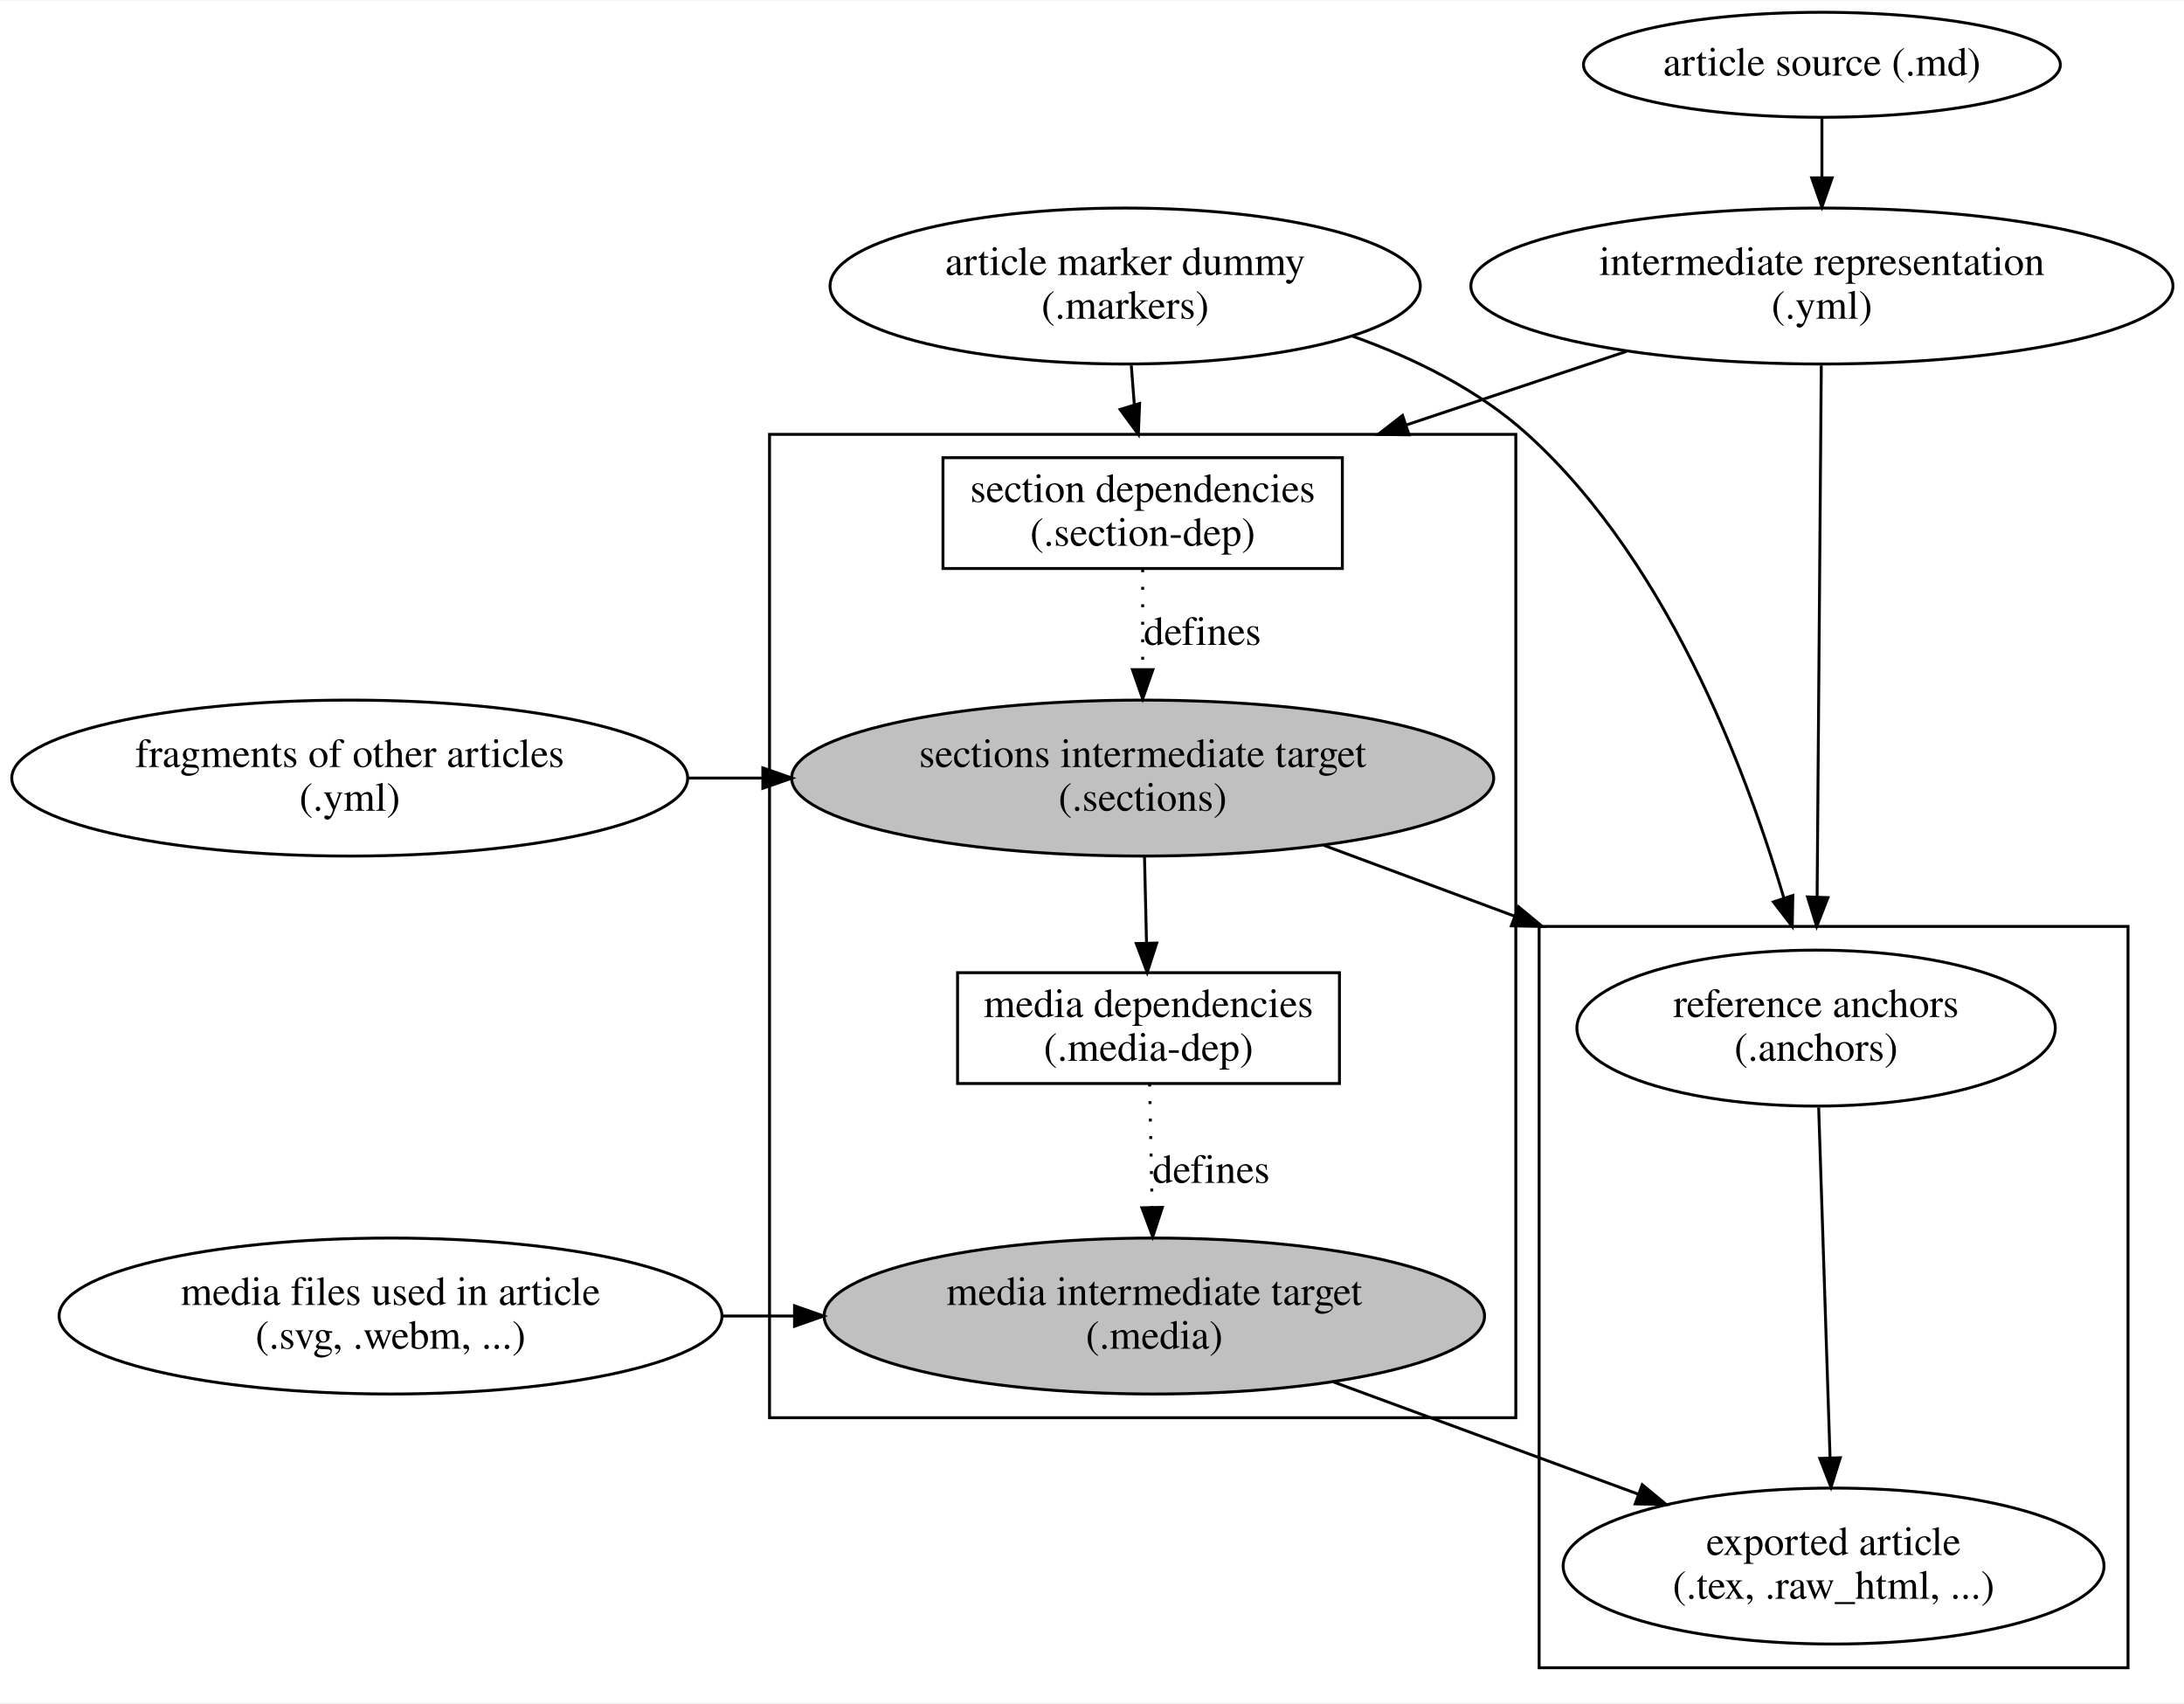
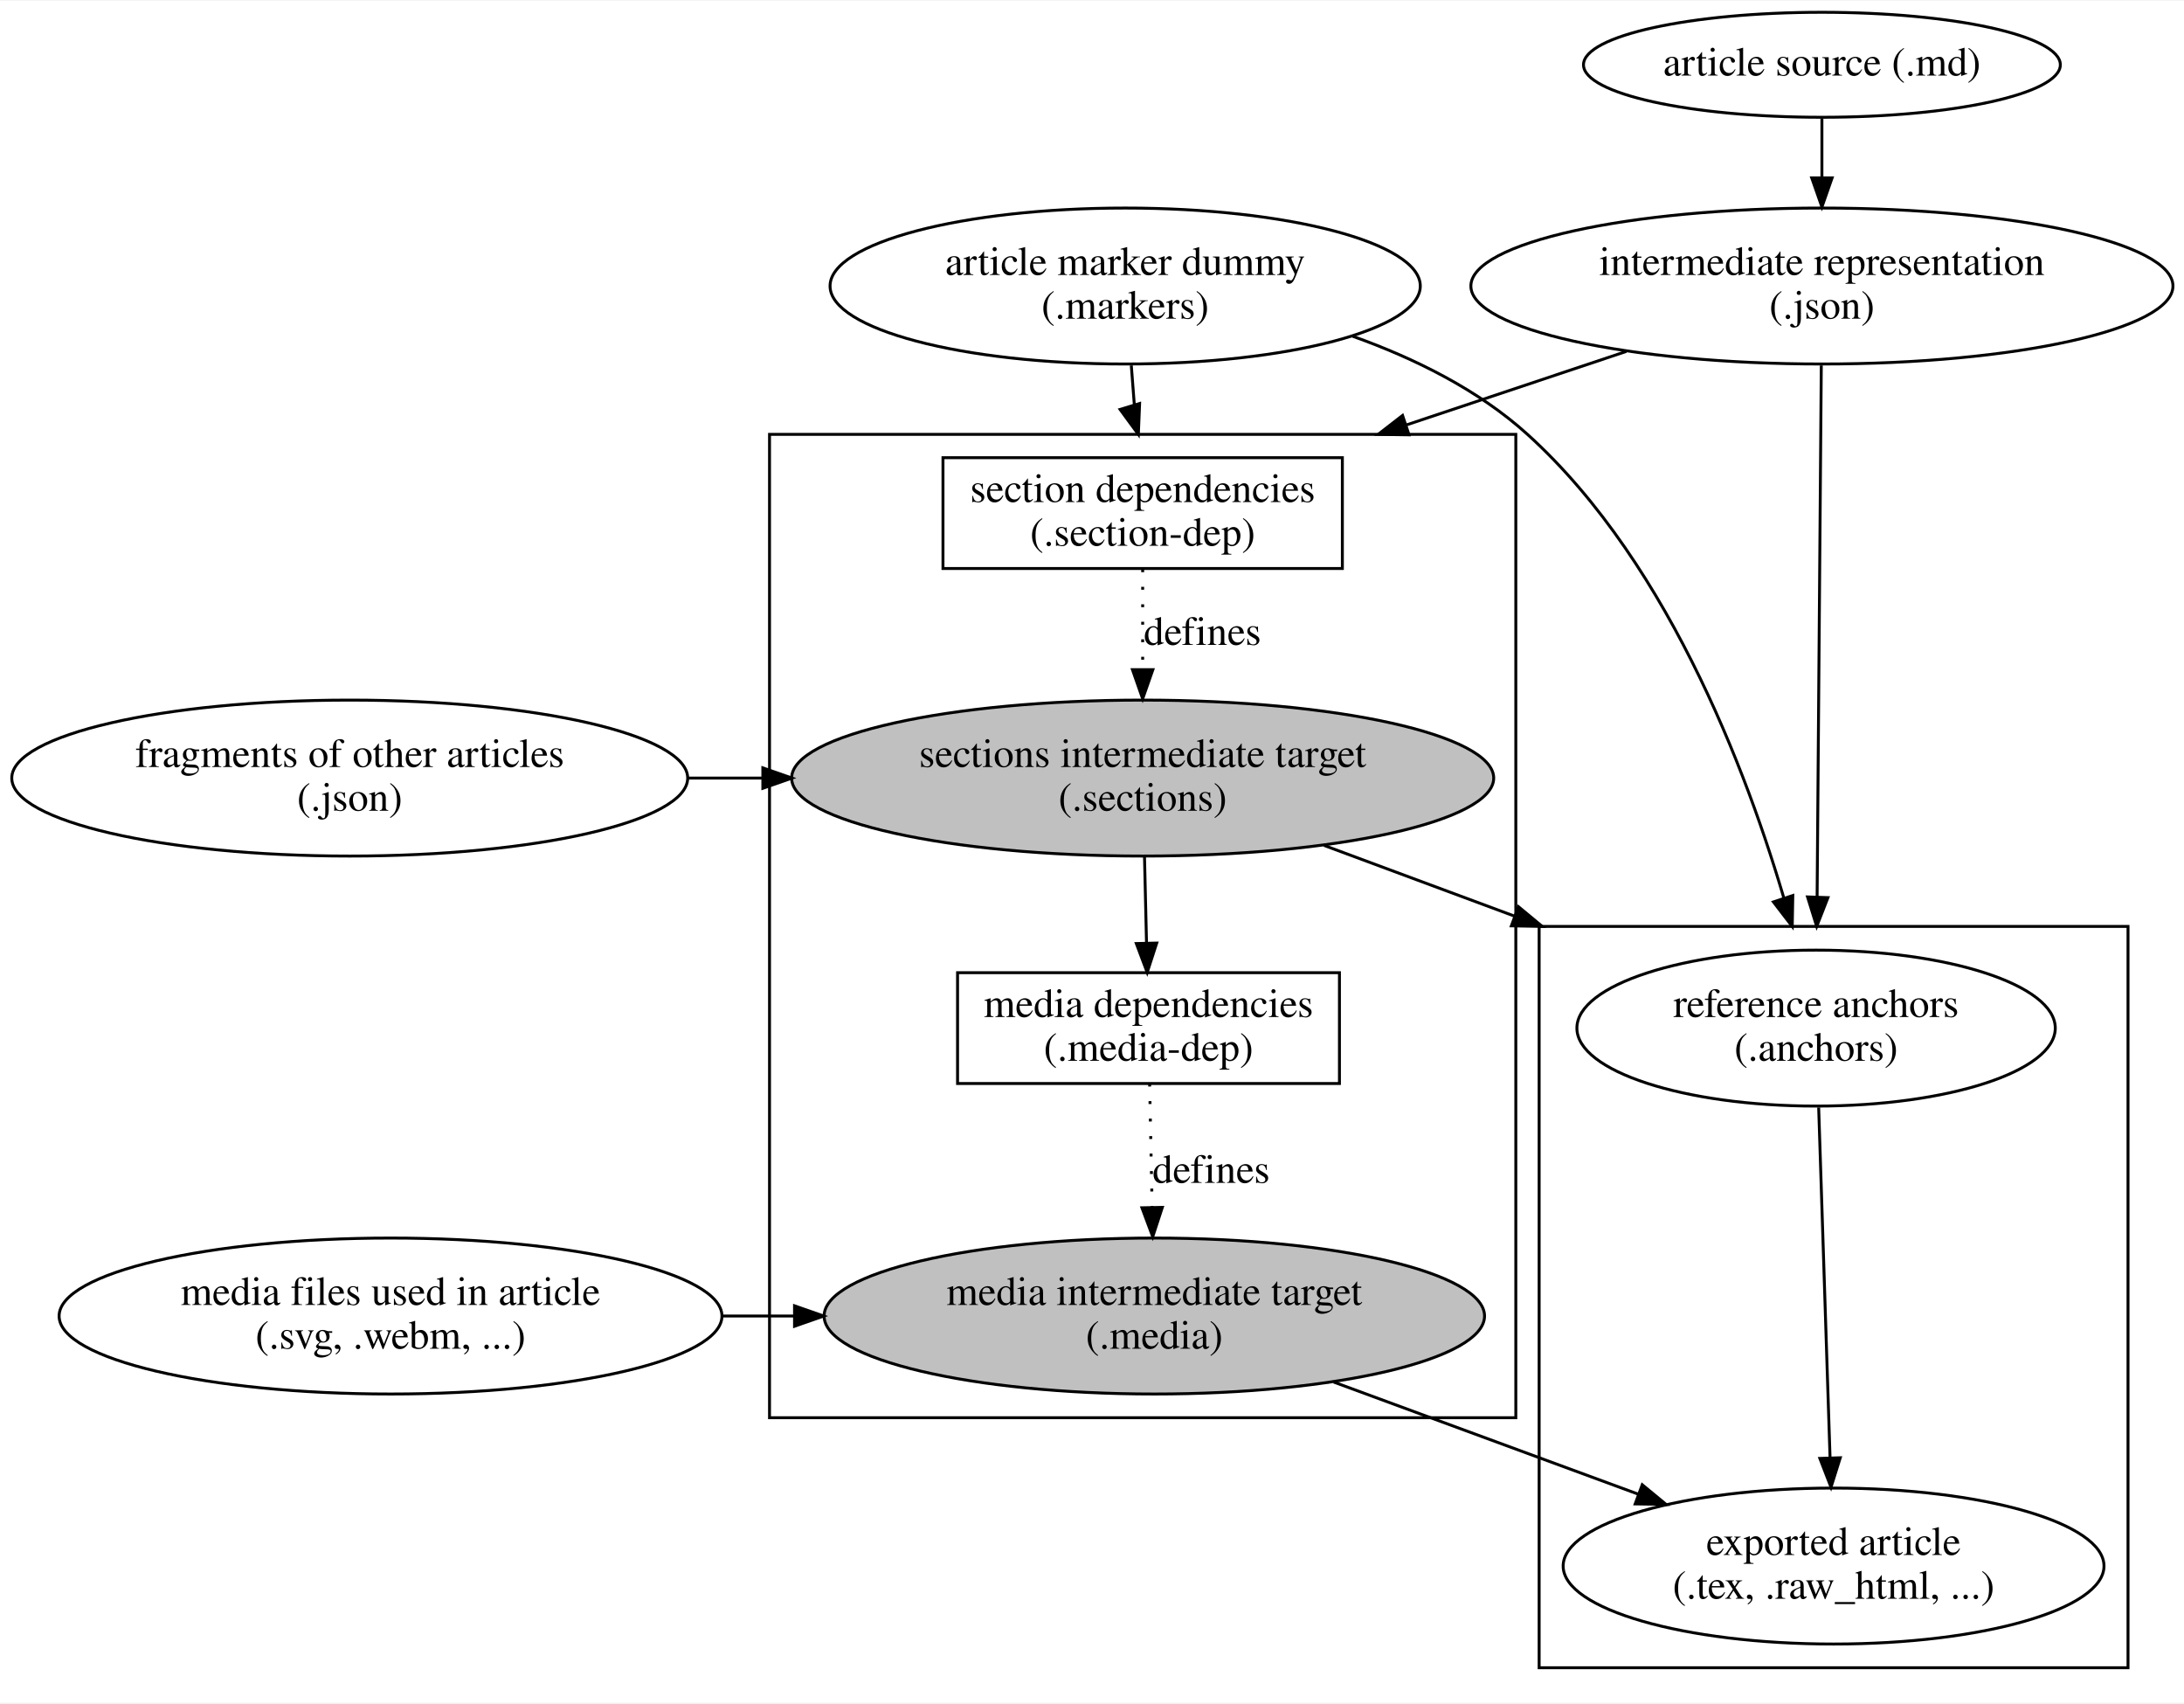
<svg xmlns="http://www.w3.org/2000/svg" width="749pt" height="584pt" viewBox="0.00 0.00 749.17 583.70">
  <g id="graph0" class="graph" transform="scale(1 1) rotate(0) translate(4 579.7006)">
    <polygon fill="#ffffff" stroke="transparent" points="-4,4 -4,-579.701 745.174,-579.701 745.174,4 -4,4" />
    <g id="clust1" class="cluster">
      <polygon fill="none" stroke="#000000" points="259.966,-93.74 259.966,-430.961 515.966,-430.961 515.966,-93.74 259.966,-93.74" />
    </g>
    <g id="clust2" class="cluster">
      <polygon fill="none" stroke="#000000" points="523.966,-8 523.966,-262.22 725.966,-262.22 725.966,-8 523.966,-8" />
    </g>
    <g id="node1" class="node">
      <ellipse fill="none" stroke="#000000" cx="129.965" cy="-128.61" rx="113.689" ry="26.741" />
      <text text-anchor="middle" x="129.965" y="-132.41" font-family="Times,serif" font-size="14.00" fill="#000000">media files used in article</text>
      <text text-anchor="middle" x="129.965" y="-117.41" font-family="Times,serif" font-size="14.00" fill="#000000">(.svg, .webm, ...)</text>
    </g>
    <g id="node8" class="node">
      <ellipse fill="#c0c0c0" stroke="#000000" cx="391.966" cy="-128.61" rx="113.274" ry="26.741" />
      <text text-anchor="middle" x="391.966" y="-132.41" font-family="Times,serif" font-size="14.00" fill="#000000">media intermediate target</text>
      <text text-anchor="middle" x="391.966" y="-117.41" font-family="Times,serif" font-size="14.00" fill="#000000">(.media)</text>
    </g>
    <g id="edge6" class="edge">
      <path fill="none" stroke="#000000" d="M243.823,-128.61C252.051,-128.61 260.279,-128.61 268.507,-128.61" />
      <polygon fill="#000000" stroke="#000000" points="268.544,-132.11 278.544,-128.61 268.544,-125.11 268.544,-132.11" />
    </g>
    <g id="node2" class="node">
      <ellipse fill="none" stroke="#000000" cx="115.966" cy="-313.09" rx="115.931" ry="26.741" />
      <text text-anchor="middle" x="115.966" y="-316.89" font-family="Times,serif" font-size="14.00" fill="#000000">fragments of other articles</text>
-       <text text-anchor="middle" x="115.966" y="-301.89" font-family="Times,serif" font-size="14.00" fill="#000000">(.yml)</text>
+       <text text-anchor="middle" x="115.966" y="-301.89" font-family="Times,serif" font-size="14.00" fill="#000000">(.json)</text>
    </g>
    <g id="node6" class="node">
      <ellipse fill="#c0c0c0" stroke="#000000" cx="387.966" cy="-313.09" rx="120.417" ry="26.741" />
      <text text-anchor="middle" x="387.966" y="-316.89" font-family="Times,serif" font-size="14.00" fill="#000000">sections intermediate target</text>
      <text text-anchor="middle" x="387.966" y="-301.89" font-family="Times,serif" font-size="14.00" fill="#000000">(.sections)</text>
    </g>
    <g id="edge7" class="edge">
      <path fill="none" stroke="#000000" d="M232.044,-313.09C240.58,-313.09 249.117,-313.09 257.653,-313.09" />
      <polygon fill="#000000" stroke="#000000" points="257.674,-316.591 267.674,-313.09 257.674,-309.591 257.674,-316.591" />
    </g>
    <g id="node3" class="node">
      <ellipse fill="none" stroke="#000000" cx="620.966" cy="-557.701" rx="81.786" ry="18" />
      <text text-anchor="middle" x="620.966" y="-554.001" font-family="Times,serif" font-size="14.00" fill="#000000">article source (.md)</text>
    </g>
    <g id="node4" class="node">
      <ellipse fill="none" stroke="#000000" cx="620.966" cy="-481.83" rx="120.417" ry="26.741" />
      <text text-anchor="middle" x="620.966" y="-485.63" font-family="Times,serif" font-size="14.00" fill="#000000">intermediate representation</text>
-       <text text-anchor="middle" x="620.966" y="-470.63" font-family="Times,serif" font-size="14.00" fill="#000000">(.yml)</text>
+       <text text-anchor="middle" x="620.966" y="-470.63" font-family="Times,serif" font-size="14.00" fill="#000000">(.json)</text>
    </g>
    <g id="edge8" class="edge">
      <path fill="none" stroke="#000000" d="M620.966,-539.335C620.966,-533.206 620.966,-526.139 620.966,-519.102" />
      <polygon fill="#000000" stroke="#000000" points="624.466,-518.927 620.966,-508.927 617.466,-518.927 624.466,-518.927" />
    </g>
    <g id="node7" class="node">
      <polygon fill="none" stroke="#000000" points="456.466,-422.961 319.466,-422.961 319.466,-384.961 456.466,-384.961 456.466,-422.961" />
      <text text-anchor="middle" x="387.966" y="-407.76" font-family="Times,serif" font-size="14.00" fill="#000000">section dependencies</text>
      <text text-anchor="middle" x="387.966" y="-392.76" font-family="Times,serif" font-size="14.00" fill="#000000">(.section-dep)</text>
    </g>
    <g id="edge9" class="edge">
      <path fill="none" stroke="#000000" d="M553.885,-459.412C530.321,-451.536 503.445,-442.555 478.288,-434.147" />
      <polygon fill="#000000" stroke="#000000" points="479.334,-430.806 468.74,-430.956 477.115,-437.445 479.334,-430.806" />
    </g>
    <g id="node10" class="node">
      <ellipse fill="none" stroke="#000000" cx="618.966" cy="-227.35" rx="82.049" ry="26.741" />
      <text text-anchor="middle" x="618.966" y="-231.15" font-family="Times,serif" font-size="14.00" fill="#000000">reference anchors</text>
      <text text-anchor="middle" x="618.966" y="-216.15" font-family="Times,serif" font-size="14.00" fill="#000000">(.anchors)</text>
    </g>
    <g id="edge11" class="edge">
      <path fill="none" stroke="#000000" d="M620.751,-454.597C620.391,-408.773 619.664,-316.203 619.257,-264.47" />
      <polygon fill="#000000" stroke="#000000" points="623.028,-272.091 619.178,-262.22 616.033,-272.337 623.028,-272.091" />
    </g>
    <g id="node5" class="node">
      <ellipse fill="none" stroke="#000000" cx="381.966" cy="-481.83" rx="101.233" ry="26.741" />
      <text text-anchor="middle" x="381.966" y="-485.63" font-family="Times,serif" font-size="14.00" fill="#000000">article marker dummy</text>
      <text text-anchor="middle" x="381.966" y="-470.63" font-family="Times,serif" font-size="14.00" fill="#000000">(.markers)</text>
    </g>
    <g id="edge10" class="edge">
      <path fill="none" stroke="#000000" d="M384.064,-454.595C384.587,-447.803 385.151,-440.486 385.683,-433.585" />
      <polygon fill="#000000" stroke="#000000" points="386.917,-441.546 386.482,-430.961 380.221,-439.507 386.917,-441.546" />
    </g>
    <g id="edge12" class="edge">
      <path fill="none" stroke="#000000" d="M460.016,-464.601C481.305,-457.007 503.118,-446.212 519.966,-430.961 570.084,-385.591 597.545,-309.28 610.171,-264.081" />
      <polygon fill="#000000" stroke="#000000" points="610.977,-272.814 610.784,-262.22 604.329,-270.621 610.977,-272.814" />
    </g>
    <g id="node9" class="node">
      <polygon fill="none" stroke="#000000" points="455.466,-246.35 324.466,-246.35 324.466,-208.35 455.466,-208.35 455.466,-246.35" />
      <text text-anchor="middle" x="389.966" y="-231.15" font-family="Times,serif" font-size="14.00" fill="#000000">media dependencies</text>
      <text text-anchor="middle" x="389.966" y="-216.15" font-family="Times,serif" font-size="14.00" fill="#000000">(.media-dep)</text>
    </g>
    <g id="edge2" class="edge">
      <path fill="none" stroke="#000000" d="M388.598,-285.962C388.816,-276.623 389.061,-266.126 389.283,-256.623" />
      <polygon fill="#000000" stroke="#000000" points="392.786,-256.511 389.52,-246.432 385.788,-256.348 392.786,-256.511" />
    </g>
    <g id="edge13" class="edge">
      <path fill="none" stroke="#000000" d="M450.173,-290.001C470.312,-282.526 493.219,-274.024 515.52,-265.746" />
      <polygon fill="#000000" stroke="#000000" points="516.873,-268.977 525.03,-262.216 514.437,-262.415 516.873,-268.977" />
    </g>
    <g id="edge1" class="edge">
      <path fill="none" stroke="#000000" stroke-dasharray="1,5" d="M387.966,-384.689C387.966,-374.696 387.966,-362.142 387.966,-350.348" />
      <polygon fill="#000000" stroke="#000000" points="391.466,-350.262 387.966,-340.262 384.466,-350.262 391.466,-350.262" />
      <text text-anchor="middle" x="408.466" y="-358.76" font-family="Times,serif" font-size="14.00" fill="#000000">defines</text>
    </g>
    <g id="node11" class="node">
      <ellipse fill="none" stroke="#000000" cx="624.966" cy="-42.87" rx="92.762" ry="26.741" />
      <text text-anchor="middle" x="624.966" y="-46.67" font-family="Times,serif" font-size="14.00" fill="#000000">exported article</text>
      <text text-anchor="middle" x="624.966" y="-31.67" font-family="Times,serif" font-size="14.00" fill="#000000">(.tex, .raw_html, ...)</text>
    </g>
    <g id="edge5" class="edge">
      <path fill="none" stroke="#000000" d="M453.488,-105.971C485.639,-94.14 525.038,-79.642 557.96,-67.527" />
      <polygon fill="#000000" stroke="#000000" points="559.331,-70.752 567.507,-64.014 556.913,-64.183 559.331,-70.752" />
    </g>
    <g id="edge3" class="edge">
      <path fill="none" stroke="#000000" stroke-dasharray="1,5" d="M390.351,-208.312C390.594,-196.317 390.916,-180.421 391.209,-165.983" />
      <polygon fill="#000000" stroke="#000000" points="394.711,-165.873 391.415,-155.804 387.713,-165.731 394.711,-165.873" />
      <text text-anchor="middle" x="411.466" y="-174.28" font-family="Times,serif" font-size="14.00" fill="#000000">defines</text>
    </g>
    <g id="edge4" class="edge">
      <path fill="none" stroke="#000000" d="M619.851,-200.13C620.882,-168.43 622.591,-115.884 623.747,-80.344" />
      <polygon fill="#000000" stroke="#000000" points="627.259,-80.01 624.086,-69.902 620.263,-79.783 627.259,-80.01" />
    </g>
  </g>
</svg>
